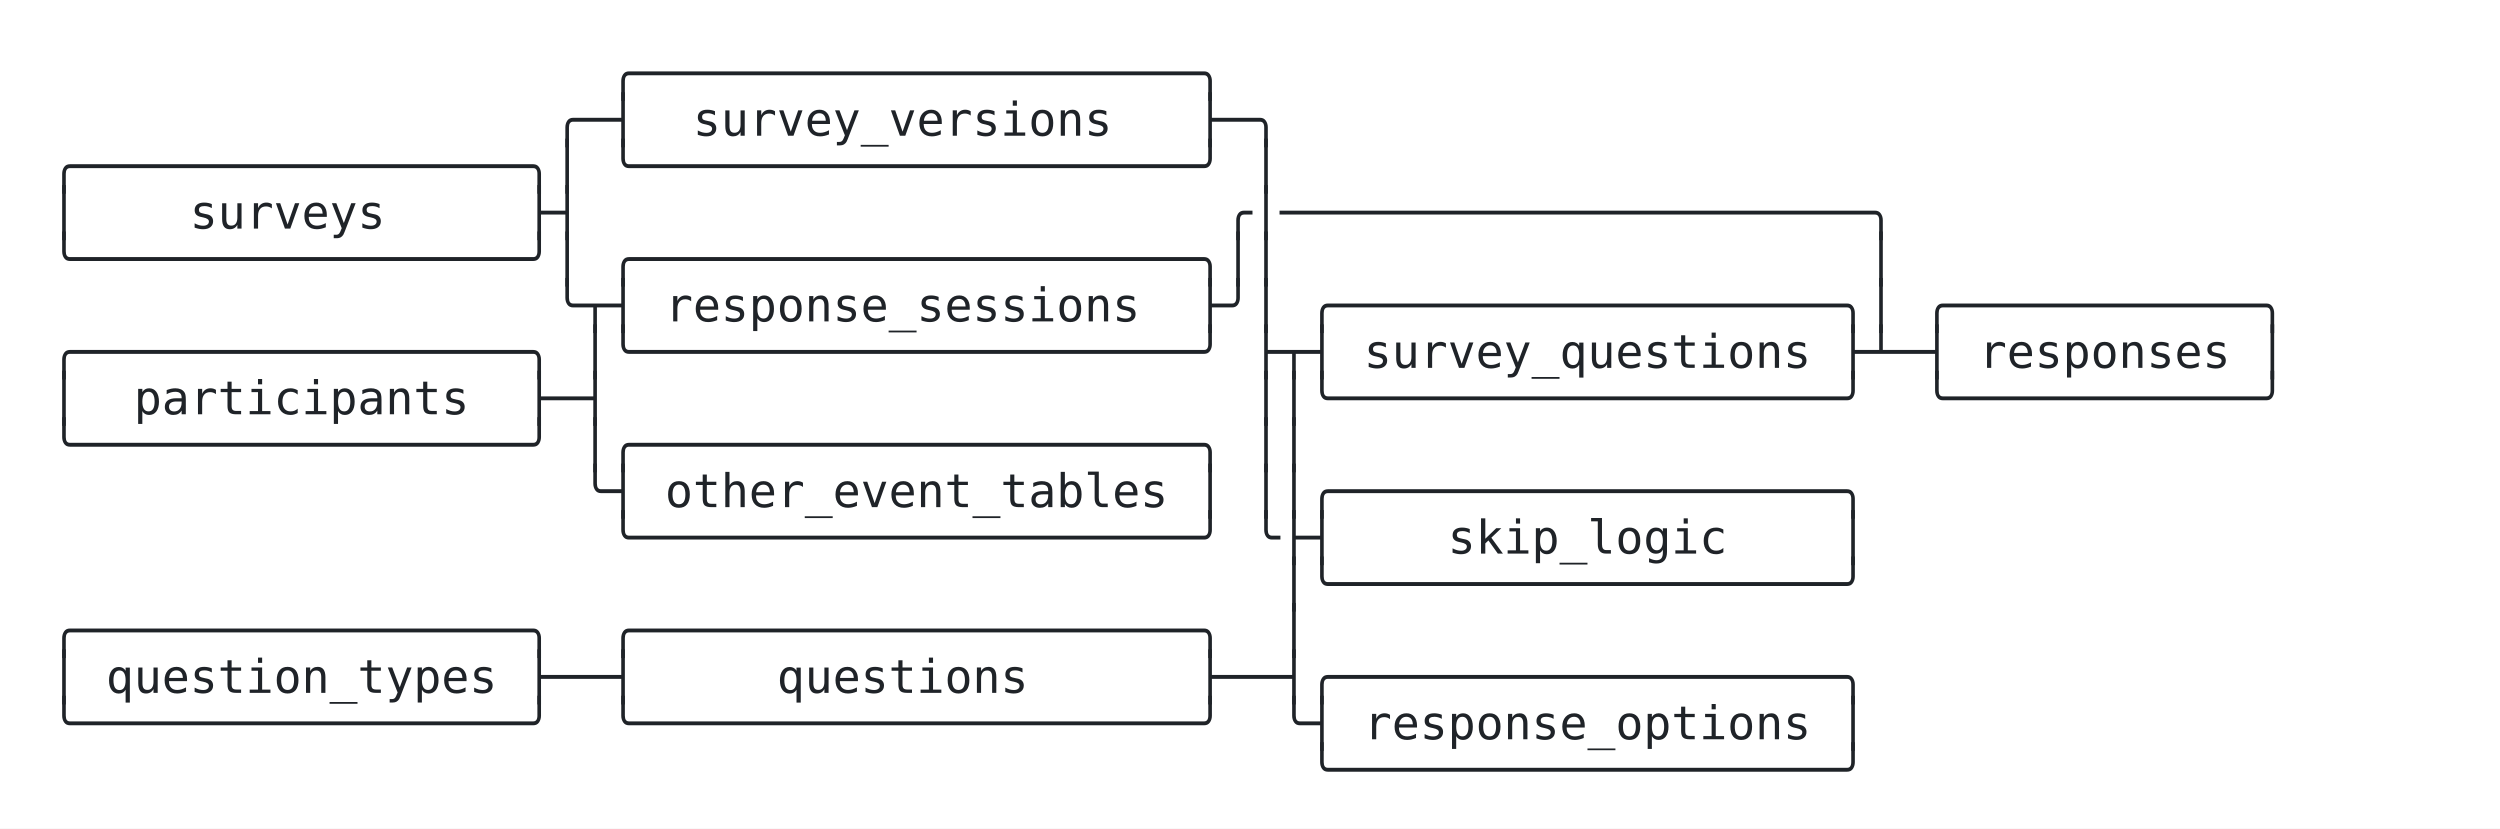
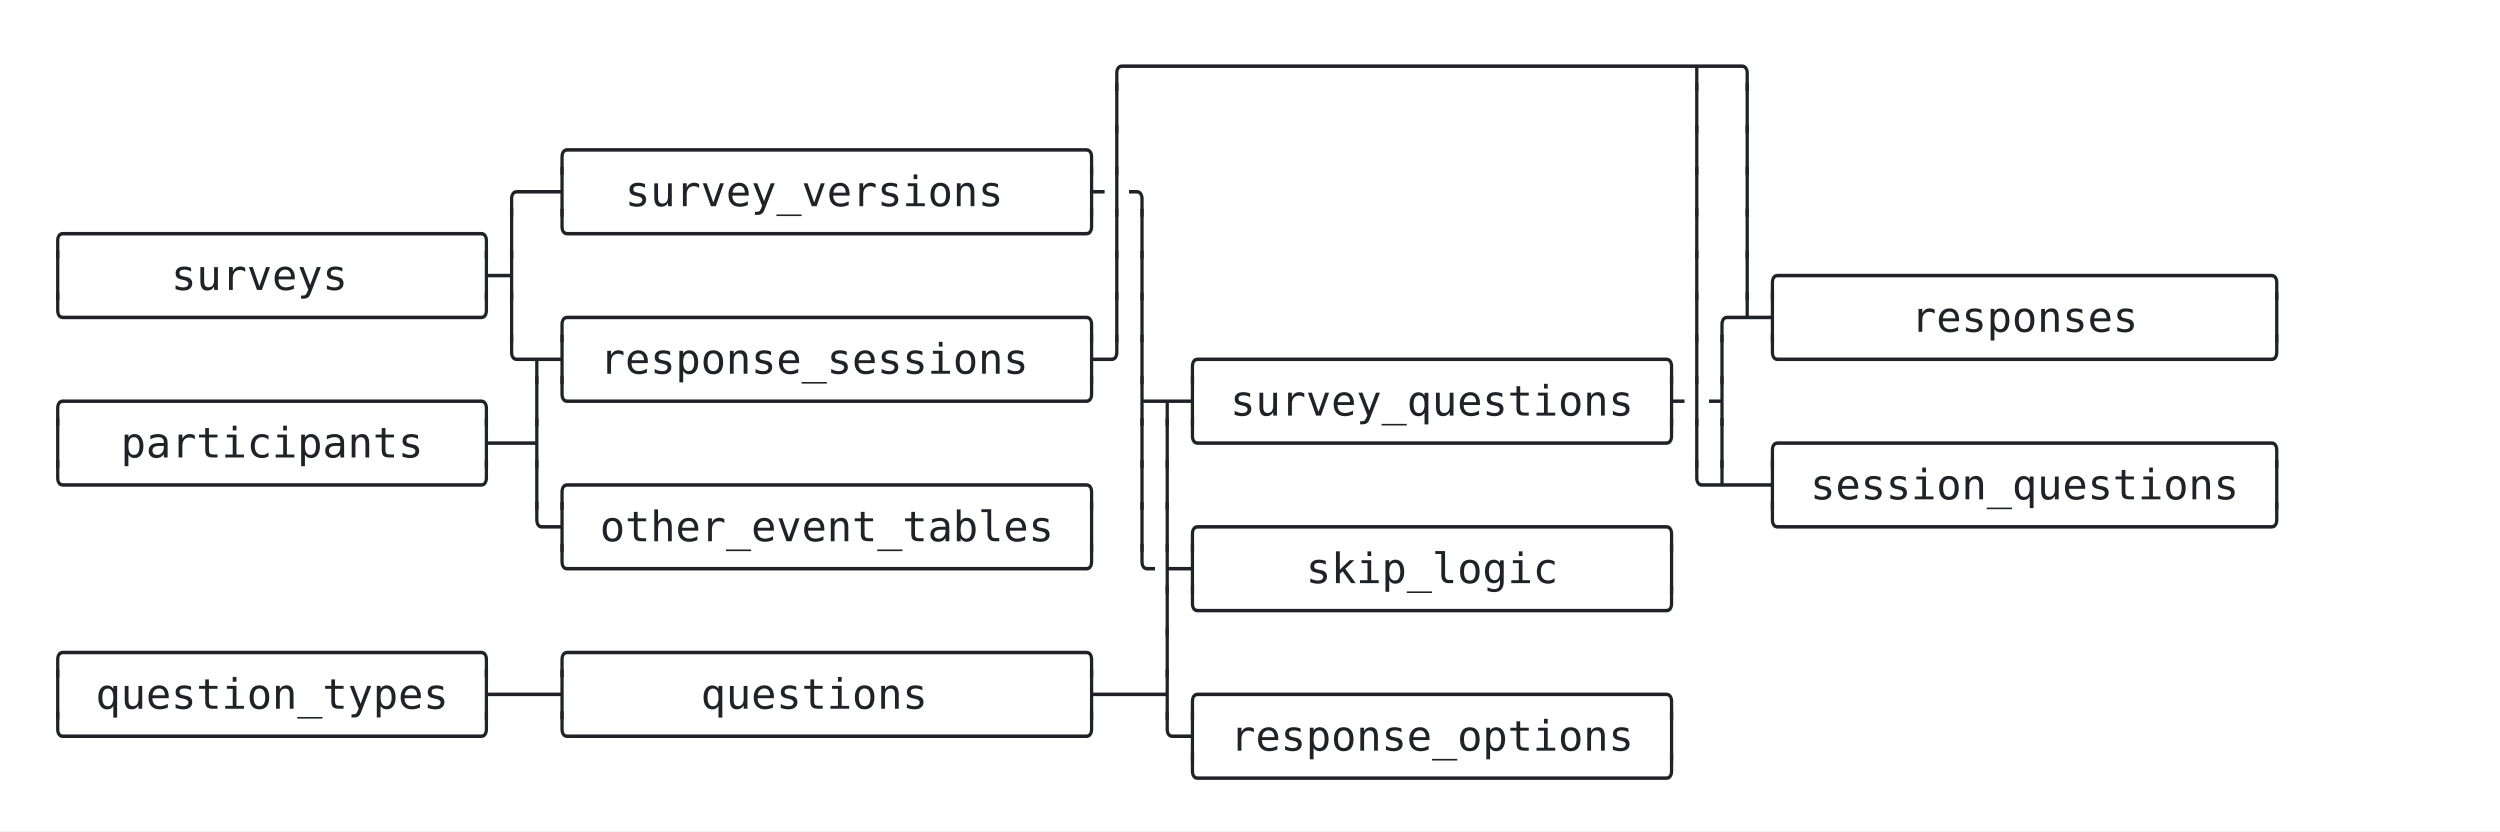
- <svg xmlns="http://www.w3.org/2000/svg" width="700" height="232" viewBox="0 0 700 232">
-   <rect width="700" height="232" fill="#ffffff" />
+ <svg xmlns="http://www.w3.org/2000/svg" width="776" height="258" viewBox="0 0 776 258">
+   <rect width="776" height="258" fill="#ffffff" />
  <text font-family="ui-monospace, SFMono-Regular, 'SF Mono', Menlo, Consolas, 'DejaVu Sans Mono', monospace" font-size="13" fill="#1f2328" xml:space="preserve">
-     <tspan x="14" y="25">                    ╭────────────────────╮</tspan>
-     <tspan x="14" y="38">                  ╭─┤  survey_versions   ├─╮</tspan>
-     <tspan x="14" y="51">╭────────────────╮│ ╰────────────────────╯ │</tspan>
-     <tspan x="14" y="64">│    surveys     ├┤                       ╭│─────────────────────╮</tspan>
-     <tspan x="14" y="77">╰────────────────╯│ ╭────────────────────╮││                     │</tspan>
-     <tspan x="14" y="90">                  ╰┬┤ response_sessions  ├╯│ ╭──────────────────╮│ ╭───────────╮</tspan>
-     <tspan x="14" y="103">╭────────────────╮ │╰────────────────────╯ ├┬┤ survey_questions ├┴─┤ responses │</tspan>
-     <tspan x="14" y="116">│  participants  ├─┤                       ││╰──────────────────╯  ╰───────────╯</tspan>
-     <tspan x="14" y="129">╰────────────────╯ │╭────────────────────╮ ││</tspan>
-     <tspan x="14" y="142">                   ╰┤ other_event_tables │ ││╭──────────────────╮</tspan>
-     <tspan x="14" y="155">                    ╰────────────────────╯ ╰├┤    skip_logic    │</tspan>
-     <tspan x="14" y="168">                                            │╰──────────────────╯</tspan>
-     <tspan x="14" y="181">╭────────────────╮  ╭────────────────────╮  │</tspan>
-     <tspan x="14" y="194">│ question_types ├──┤     questions      ├──┤╭──────────────────╮</tspan>
-     <tspan x="14" y="207">╰────────────────╯  ╰────────────────────╯  ╰┤ response_options │</tspan>
-     <tspan x="14" y="220">                                             ╰──────────────────╯</tspan>
+     <tspan x="14" y="25">                                          ╭──────────────────────┬─╮</tspan>
+     <tspan x="14" y="38">                                          │                      │ │</tspan>
+     <tspan x="14" y="51">                    ╭────────────────────╮│                      │ │</tspan>
+     <tspan x="14" y="64">                  ╭─┤  survey_versions   ├│╮                     │ │</tspan>
+     <tspan x="14" y="77">╭────────────────╮│ ╰────────────────────╯││                     │ │</tspan>
+     <tspan x="14" y="90">│    surveys     ├┤                       ││                     │ │╭───────────────────╮</tspan>
+     <tspan x="14" y="103">╰────────────────╯│ ╭────────────────────╮││                     │╭┴┤     responses     │</tspan>
+     <tspan x="14" y="116">                  ╰┬┤ response_sessions  ├╯│ ╭──────────────────╮││ ╰───────────────────╯</tspan>
+     <tspan x="14" y="129">╭────────────────╮ │╰────────────────────╯ ├┬┤ survey_questions ├│┤</tspan>
+     <tspan x="14" y="142">│  participants  ├─┤                       ││╰──────────────────╯││ ╭───────────────────╮</tspan>
+     <tspan x="14" y="155">╰────────────────╯ │╭────────────────────╮ ││                    ╰┴─┤ session_questions │</tspan>
+     <tspan x="14" y="168">                   ╰┤ other_event_tables │ ││╭──────────────────╮   ╰───────────────────╯</tspan>
+     <tspan x="14" y="181">                    ╰────────────────────╯ ╰├┤    skip_logic    │</tspan>
+     <tspan x="14" y="194">                                            │╰──────────────────╯</tspan>
+     <tspan x="14" y="207">╭────────────────╮  ╭────────────────────╮  │</tspan>
+     <tspan x="14" y="220">│ question_types ├──┤     questions      ├──┤╭──────────────────╮</tspan>
+     <tspan x="14" y="233">╰────────────────╯  ╰────────────────────╯  ╰┤ response_options │</tspan>
+     <tspan x="14" y="246">                                             ╰──────────────────╯</tspan>
  </text>
</svg>
